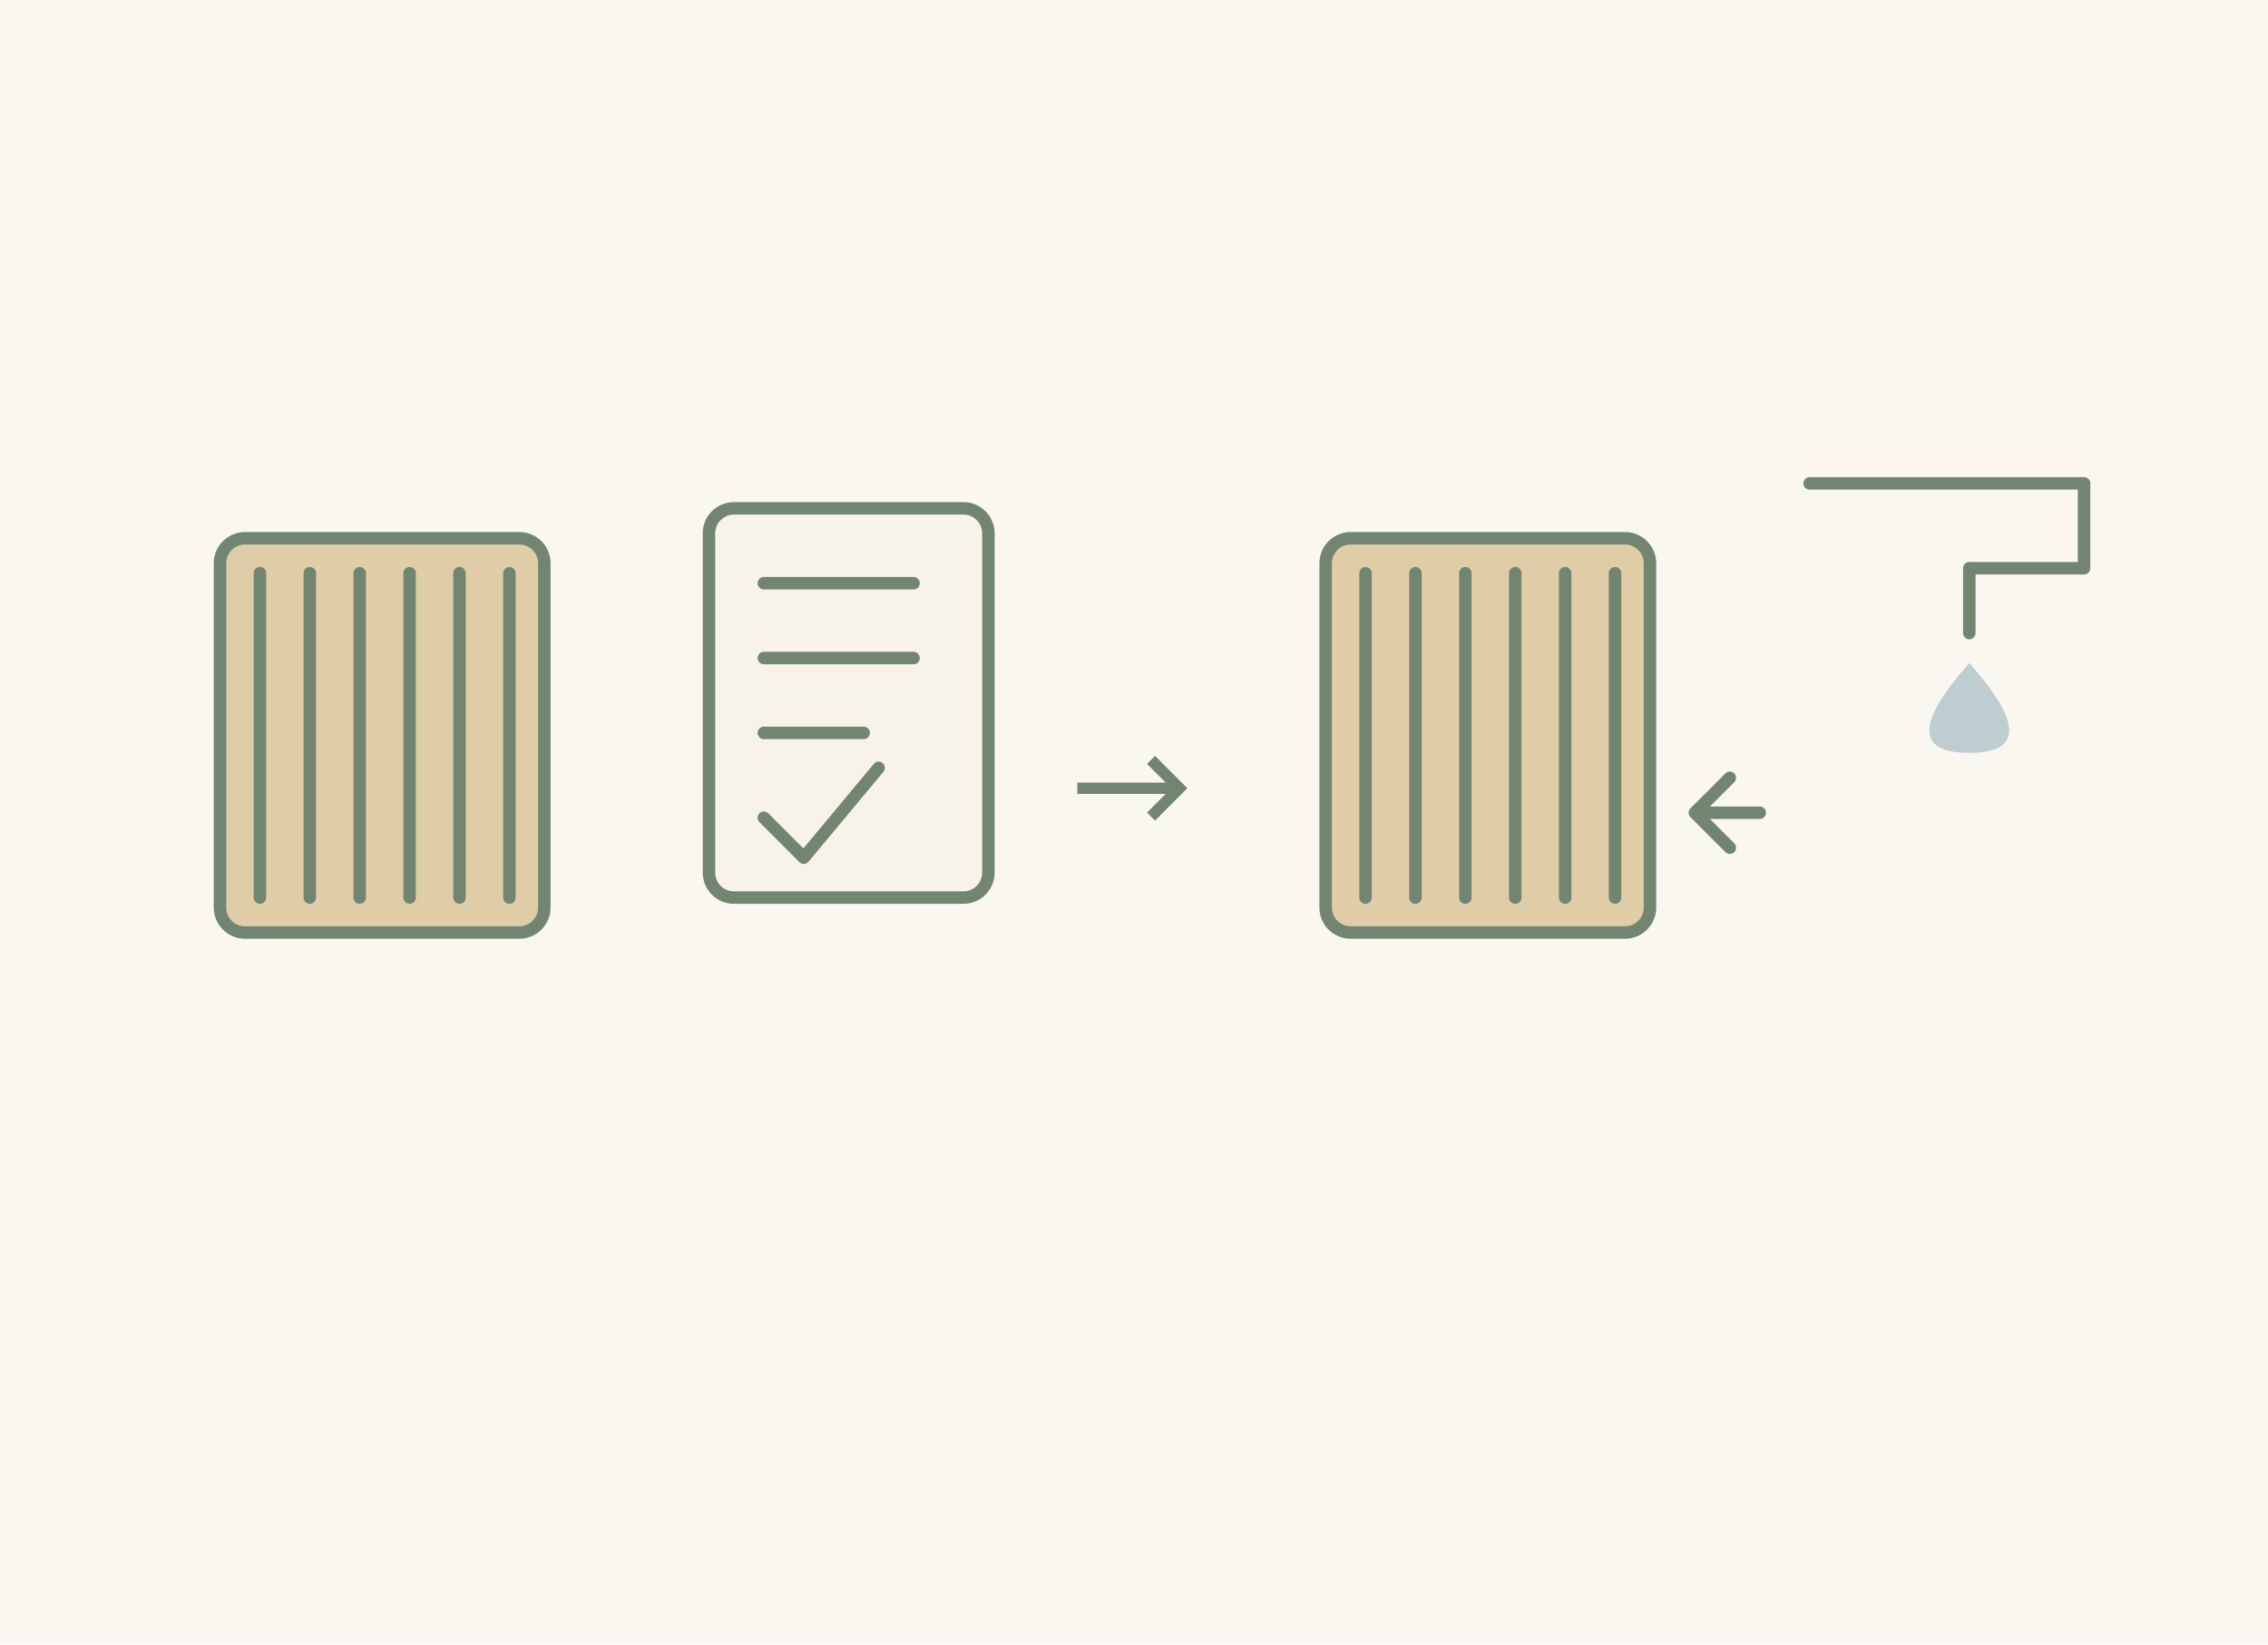
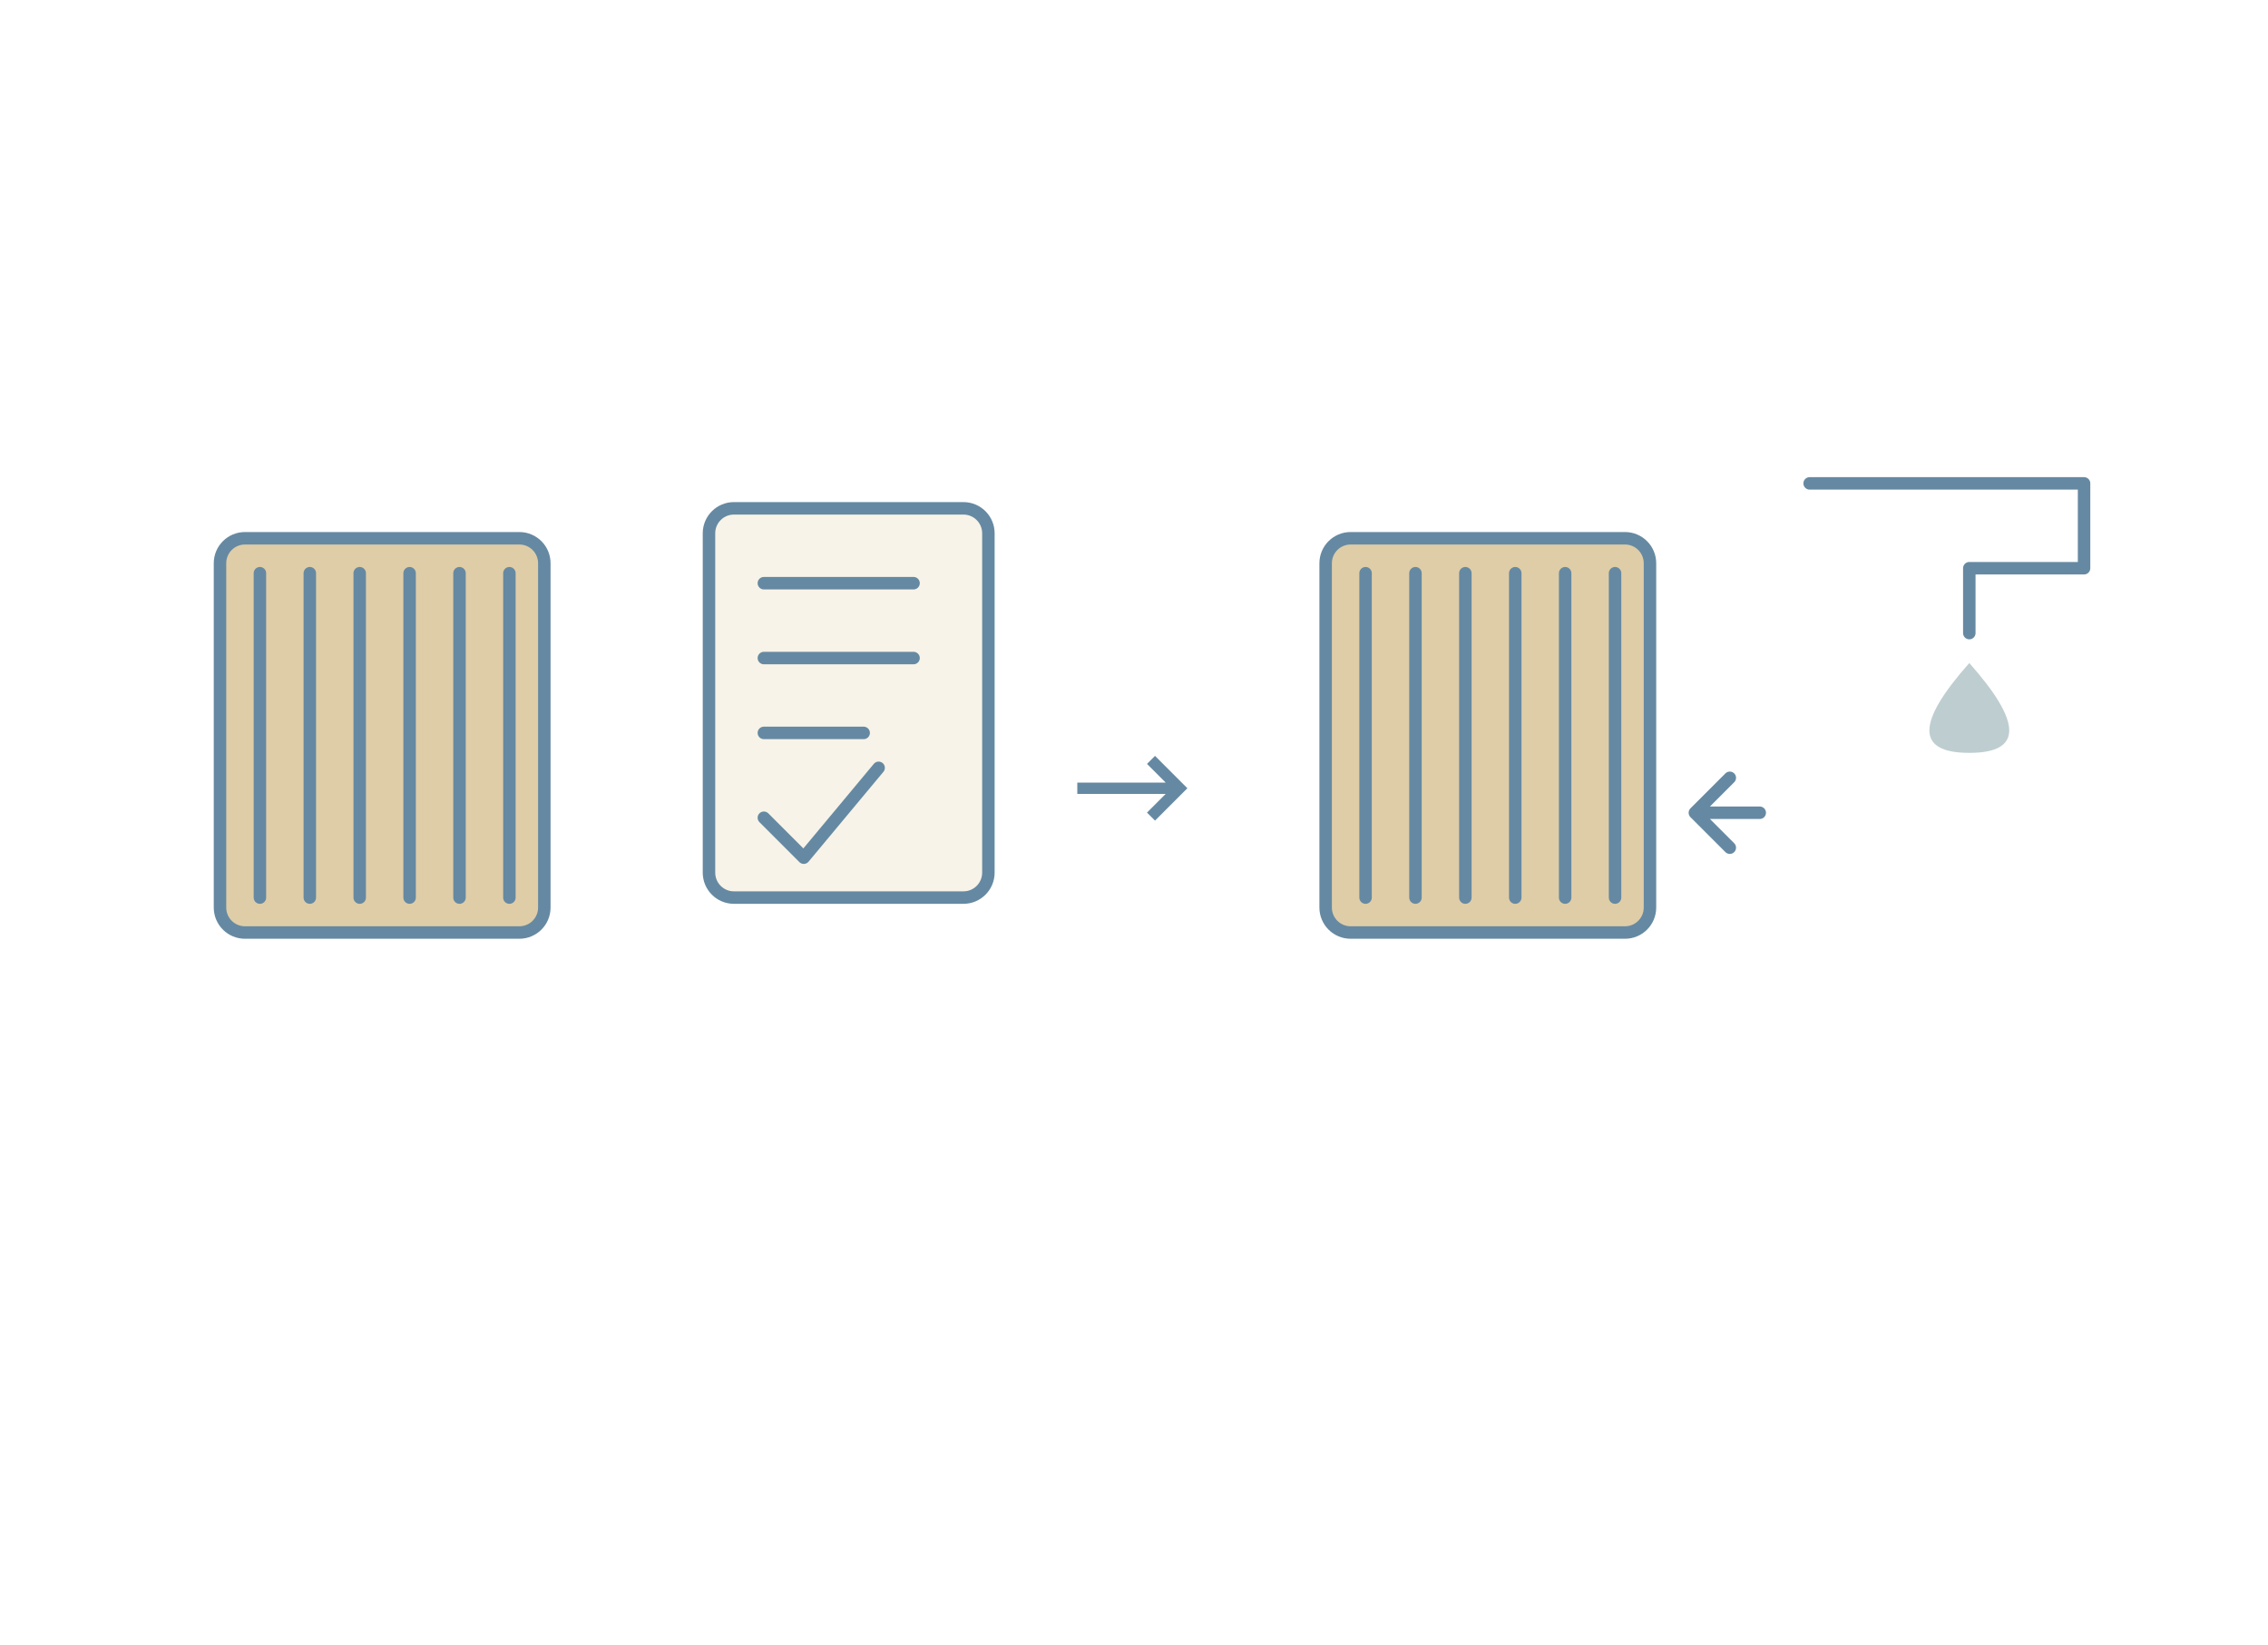
<svg xmlns="http://www.w3.org/2000/svg" viewBox="0 0 400 290">
-   <rect width="400" height="290" fill="#faf7f1" />
  <g transform="translate(8 65) scale(.88)">
-     <rect x="35" y="34" width="65" height="79" rx="5" fill="#dfcda7" stroke="#728570" stroke-width="2.5" />
-     <path d="M43 41v65" fill="none" stroke="#728570" stroke-width="2.5" stroke-linecap="round" stroke-linejoin="round" />
-     <path d="M53 41v65" fill="none" stroke="#728570" stroke-width="2.5" stroke-linecap="round" stroke-linejoin="round" />
-     <path d="M63 41v65" fill="none" stroke="#728570" stroke-width="2.5" stroke-linecap="round" stroke-linejoin="round" />
-     <path d="M73 41v65" fill="none" stroke="#728570" stroke-width="2.5" stroke-linecap="round" stroke-linejoin="round" />
-     <path d="M83 41v65" fill="none" stroke="#728570" stroke-width="2.5" stroke-linecap="round" stroke-linejoin="round" />
-     <path d="M93 41v65" fill="none" stroke="#728570" stroke-width="2.5" stroke-linecap="round" stroke-linejoin="round" />
-     <rect x="133" y="28" width="56" height="78" rx="5" fill="#f7f3e8" stroke="#728570" stroke-width="2.5" />
-     <path d="M144 43h30m-30 15h30m-30 15h20m-20 17 8 8 15-18" fill="none" stroke="#728570" stroke-width="2.5" stroke-linecap="round" stroke-linejoin="round" />
+     <rect x="35" y="34" width="65" height="79" rx="5" fill="#dfcda7" stroke="#6589a2" stroke-width="2.5" />
+     <path d="M43 41v65" fill="none" stroke="#6589a2" stroke-width="2.5" stroke-linecap="round" stroke-linejoin="round" />
+     <path d="M53 41v65" fill="none" stroke="#6589a2" stroke-width="2.5" stroke-linecap="round" stroke-linejoin="round" />
+     <path d="M63 41v65" fill="none" stroke="#6589a2" stroke-width="2.5" stroke-linecap="round" stroke-linejoin="round" />
+     <path d="M73 41v65" fill="none" stroke="#6589a2" stroke-width="2.5" stroke-linecap="round" stroke-linejoin="round" />
+     <path d="M83 41v65" fill="none" stroke="#6589a2" stroke-width="2.5" stroke-linecap="round" stroke-linejoin="round" />
+     <path d="M93 41v65" fill="none" stroke="#6589a2" stroke-width="2.5" stroke-linecap="round" stroke-linejoin="round" />
+     <rect x="133" y="28" width="56" height="78" rx="5" fill="#f7f3e8" stroke="#6589a2" stroke-width="2.5" />
+     <path d="M144 43h30m-30 15h30m-30 15h20m-20 17 8 8 15-18" fill="none" stroke="#6589a2" stroke-width="2.5" stroke-linecap="round" stroke-linejoin="round" />
  </g>
  <g transform="translate(203 65) scale(.88)">
-     <rect x="35" y="34" width="65" height="79" rx="5" fill="#dfcda7" stroke="#728570" stroke-width="2.5" />
-     <path d="M43 41v65" fill="none" stroke="#728570" stroke-width="2.5" stroke-linecap="round" stroke-linejoin="round" />
-     <path d="M53 41v65" fill="none" stroke="#728570" stroke-width="2.5" stroke-linecap="round" stroke-linejoin="round" />
-     <path d="M63 41v65" fill="none" stroke="#728570" stroke-width="2.5" stroke-linecap="round" stroke-linejoin="round" />
-     <path d="M73 41v65" fill="none" stroke="#728570" stroke-width="2.5" stroke-linecap="round" stroke-linejoin="round" />
-     <path d="M83 41v65" fill="none" stroke="#728570" stroke-width="2.5" stroke-linecap="round" stroke-linejoin="round" />
-     <path d="M93 41v65" fill="none" stroke="#728570" stroke-width="2.5" stroke-linecap="round" stroke-linejoin="round" />
-     <path d="M132 23h55v17h-23v13" fill="none" stroke="#728570" stroke-width="2.5" stroke-linecap="round" stroke-linejoin="round" />
+     <rect x="35" y="34" width="65" height="79" rx="5" fill="#dfcda7" stroke="#6589a2" stroke-width="2.5" />
+     <path d="M43 41v65" fill="none" stroke="#6589a2" stroke-width="2.5" stroke-linecap="round" stroke-linejoin="round" />
+     <path d="M53 41v65" fill="none" stroke="#6589a2" stroke-width="2.5" stroke-linecap="round" stroke-linejoin="round" />
+     <path d="M63 41v65" fill="none" stroke="#6589a2" stroke-width="2.5" stroke-linecap="round" stroke-linejoin="round" />
+     <path d="M73 41v65" fill="none" stroke="#6589a2" stroke-width="2.5" stroke-linecap="round" stroke-linejoin="round" />
+     <path d="M83 41v65" fill="none" stroke="#6589a2" stroke-width="2.5" stroke-linecap="round" stroke-linejoin="round" />
+     <path d="M93 41v65" fill="none" stroke="#6589a2" stroke-width="2.5" stroke-linecap="round" stroke-linejoin="round" />
+     <path d="M132 23h55v17h-23v13" fill="none" stroke="#6589a2" stroke-width="2.5" stroke-linecap="round" stroke-linejoin="round" />
    <path d="M164 59q-16 18 0 18q16 0 0-18" fill="#becdd0" />
-     <path d="M122 89h-13l7-7m-7 7 7 7" fill="none" stroke="#728570" stroke-width="2.5" stroke-linecap="round" stroke-linejoin="round" />
+     <path d="M122 89h-13l7-7m-7 7 7 7" fill="none" stroke="#6589a2" stroke-width="2.5" stroke-linecap="round" stroke-linejoin="round" />
  </g>
-   <path d="M190 139h18m-5-5 5 5-5 5" fill="none" stroke="#728570" stroke-width="2" />
+   <path d="M190 139h18m-5-5 5 5-5 5" fill="none" stroke="#6589a2" stroke-width="2" />
</svg>
